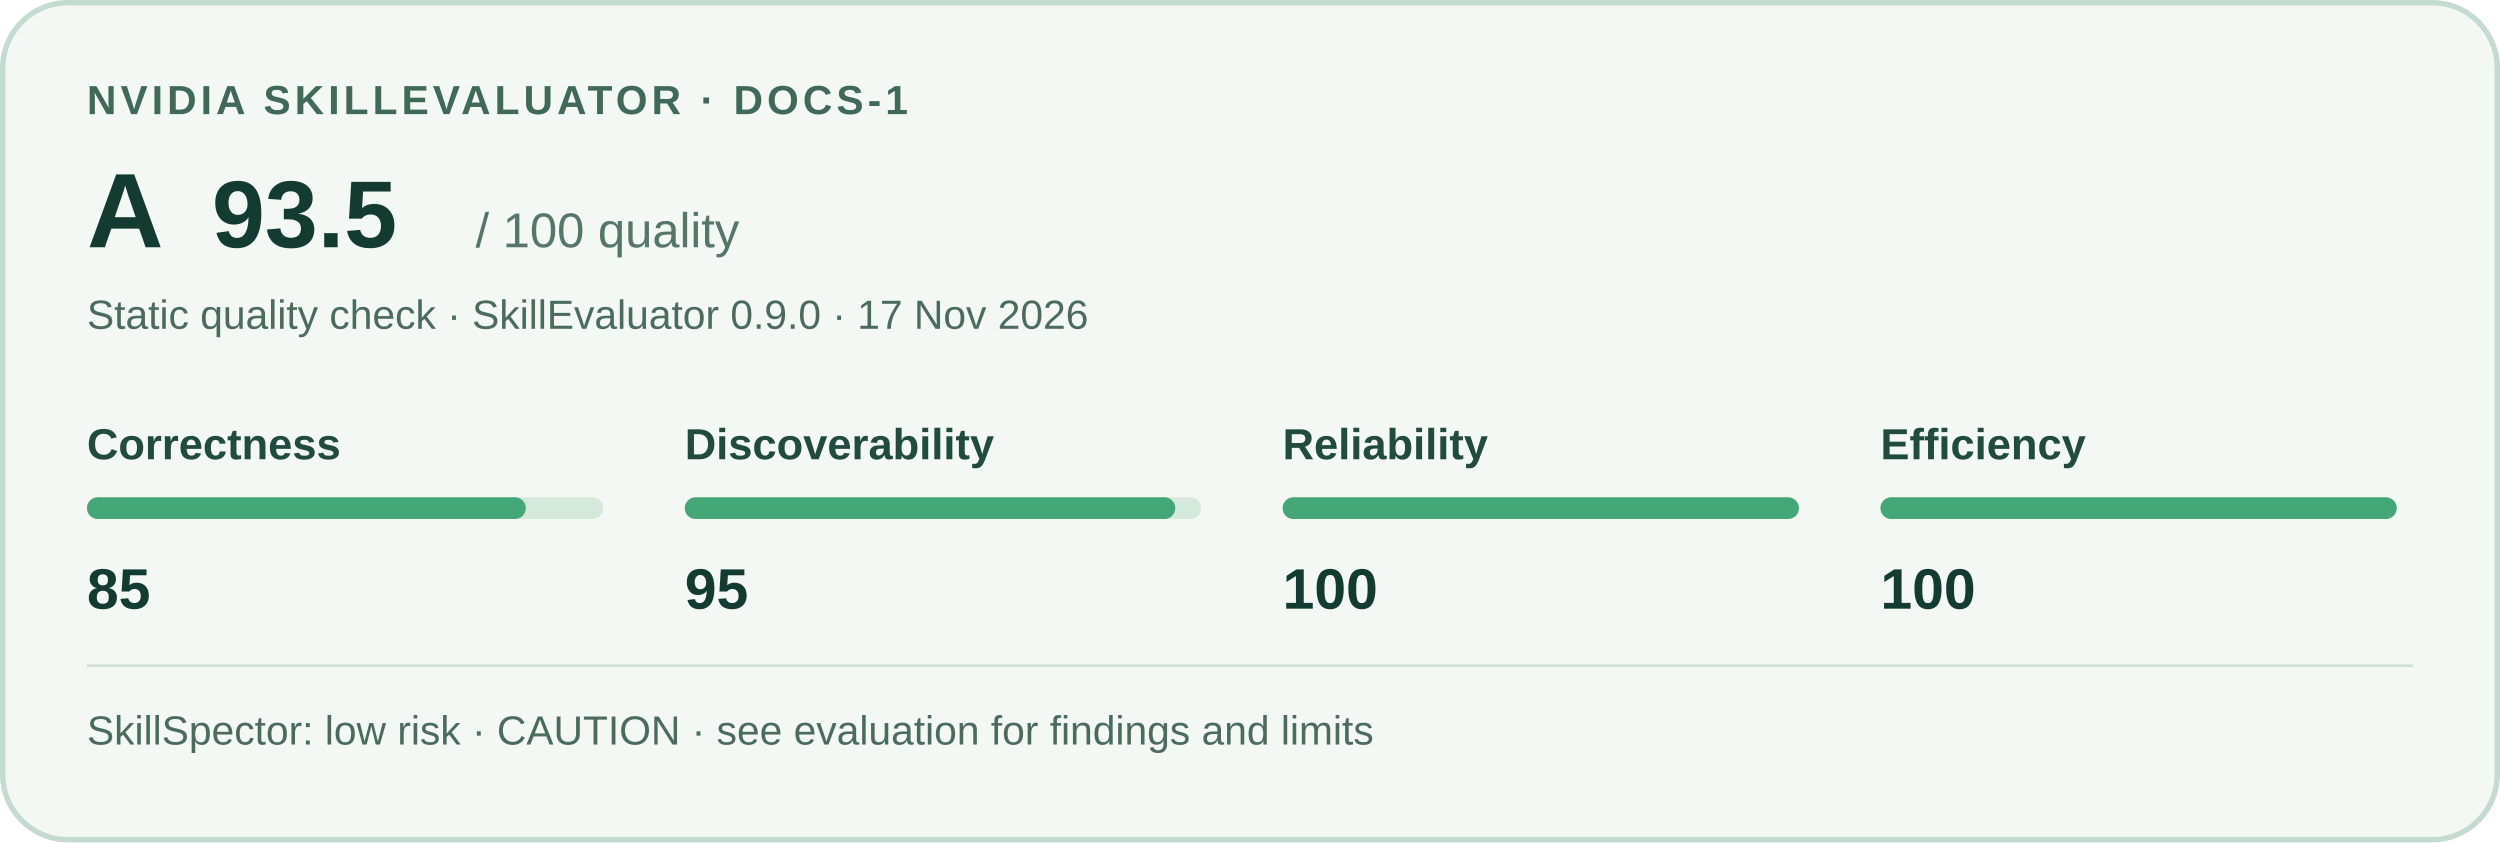
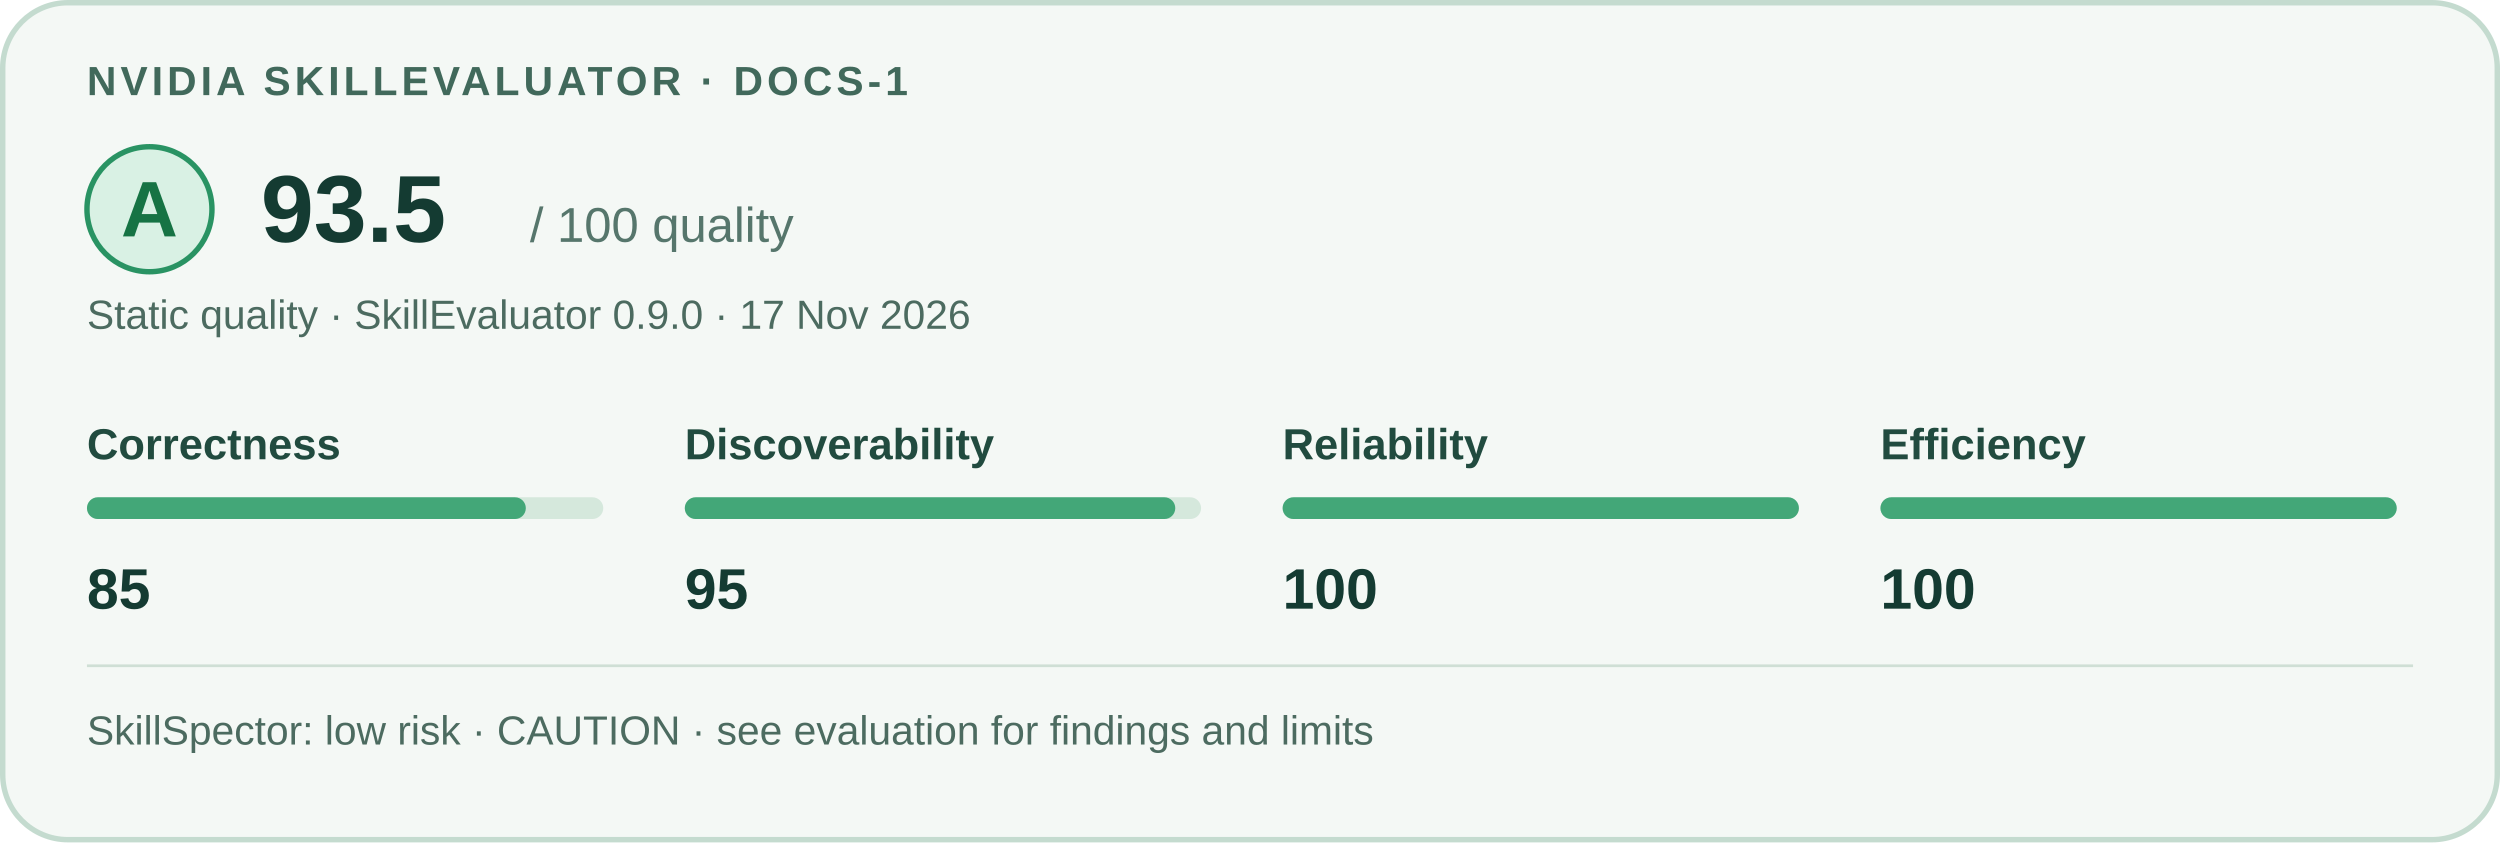
<svg xmlns="http://www.w3.org/2000/svg" width="920" height="310" viewBox="0 0 920 310" role="img" aria-labelledby="title desc">
  <rect x="1" y="1" width="918" height="308" rx="24" fill="#f4f8f5" stroke="#c4dbcf" stroke-width="2" />
-   <text x="32" y="42" fill="#41695b" font-family="Arial,sans-serif" font-size="15" font-weight="bold" letter-spacing="1.5">NVIDIA SKILLEVALUATOR · DOCS-1</text>
-   <text x="32" y="91" fill="#143b32" font-family="Arial,sans-serif" font-size="39" font-weight="bold">A</text>
-   <text x="78" y="91" fill="#143b32" font-family="Arial,sans-serif" font-size="35" font-weight="bold">93.5</text>
-   <text x="175" y="91" fill="#56766c" font-family="Arial,sans-serif" font-size="18">/ 100 quality</text>
-   <text x="32" y="121" fill="#4c6b60" font-family="Arial,sans-serif" font-size="15">Static quality check · SkillEvaluator 0.9.0 · 17 Nov 2026</text>
+   <text x="32" y="35" fill="#41695b" font-family="Arial,sans-serif" font-size="15" font-weight="bold" letter-spacing="1.5">NVIDIA SKILLEVALUATOR · DOCS-1</text>
+   <circle cx="55" cy="77" r="23" fill="#d9f1e4" stroke="#299363" stroke-width="2" />
+   <text x="55" y="87" fill="#167344" font-family="Arial,sans-serif" font-size="29" font-weight="bold" text-anchor="middle">A</text>
+   <text x="96" y="89" fill="#143b32" font-family="Arial,sans-serif" font-size="35" font-weight="bold">93.5</text>
+   <text x="195" y="89" fill="#56766c" font-family="Arial,sans-serif" font-size="18">/ 100 quality</text>
+   <text x="32" y="121" fill="#4c6b60" font-family="Arial,sans-serif" font-size="15">Static quality · SkillEvaluator 0.9.0 · 17 Nov 2026</text>
  <g font-family="Arial,sans-serif" font-size="16" fill="#214b3f" font-weight="bold">
    <text x="32" y="169">Correctness</text>
    <text x="252" y="169">Discoverability</text>
    <text x="472" y="169">Reliability</text>
    <text x="692" y="169">Efficiency</text>
  </g>
-   <g fill="#d5e8dc">
-     <rect x="32" y="183" width="190" height="8" rx="4" />
-     <rect x="252" y="183" width="190" height="8" rx="4" />
-     <rect x="472" y="183" width="190" height="8" rx="4" />
-     <rect x="692" y="183" width="190" height="8" rx="4" />
-   </g>
-   <g fill="#43a778">
-     <rect x="32" y="183" width="161.5" height="8" rx="4" />
-     <rect x="252" y="183" width="180.5" height="8" rx="4" />
-     <rect x="472" y="183" width="190" height="8" rx="4" />
-     <rect x="692" y="183" width="190" height="8" rx="4" />
+   <g>
+     <rect x="32" y="183" width="190" height="8" rx="4" fill="#d5e8dc" />
+     <rect x="32" y="183" width="161.5" height="8" rx="4" fill="#43a778" />
+     <rect x="252" y="183" width="190" height="8" rx="4" fill="#d5e8dc" />
+     <rect x="252" y="183" width="180.5" height="8" rx="4" fill="#43a778" />
+     <rect x="472" y="183" width="190" height="8" rx="4" fill="#d5e8dc" />
+     <rect x="472" y="183" width="190" height="8" rx="4" fill="#43a778" />
+     <rect x="692" y="183" width="190" height="8" rx="4" fill="#d5e8dc" />
+     <rect x="692" y="183" width="190" height="8" rx="4" fill="#43a778" />
  </g>
  <g font-family="Arial,sans-serif" font-size="21" fill="#143b32" font-weight="bold">
    <text x="32" y="224">85</text>
    <text x="252" y="224">95</text>
    <text x="472" y="224">100</text>
    <text x="692" y="224">100</text>
  </g>
  <path d="M32 245h856" stroke="#cfdfd5" />
  <text x="32" y="274" fill="#4c6b60" font-family="Arial,sans-serif" font-size="15">SkillSpector: low risk · CAUTION · see evaluation for findings and limits</text>
</svg>
